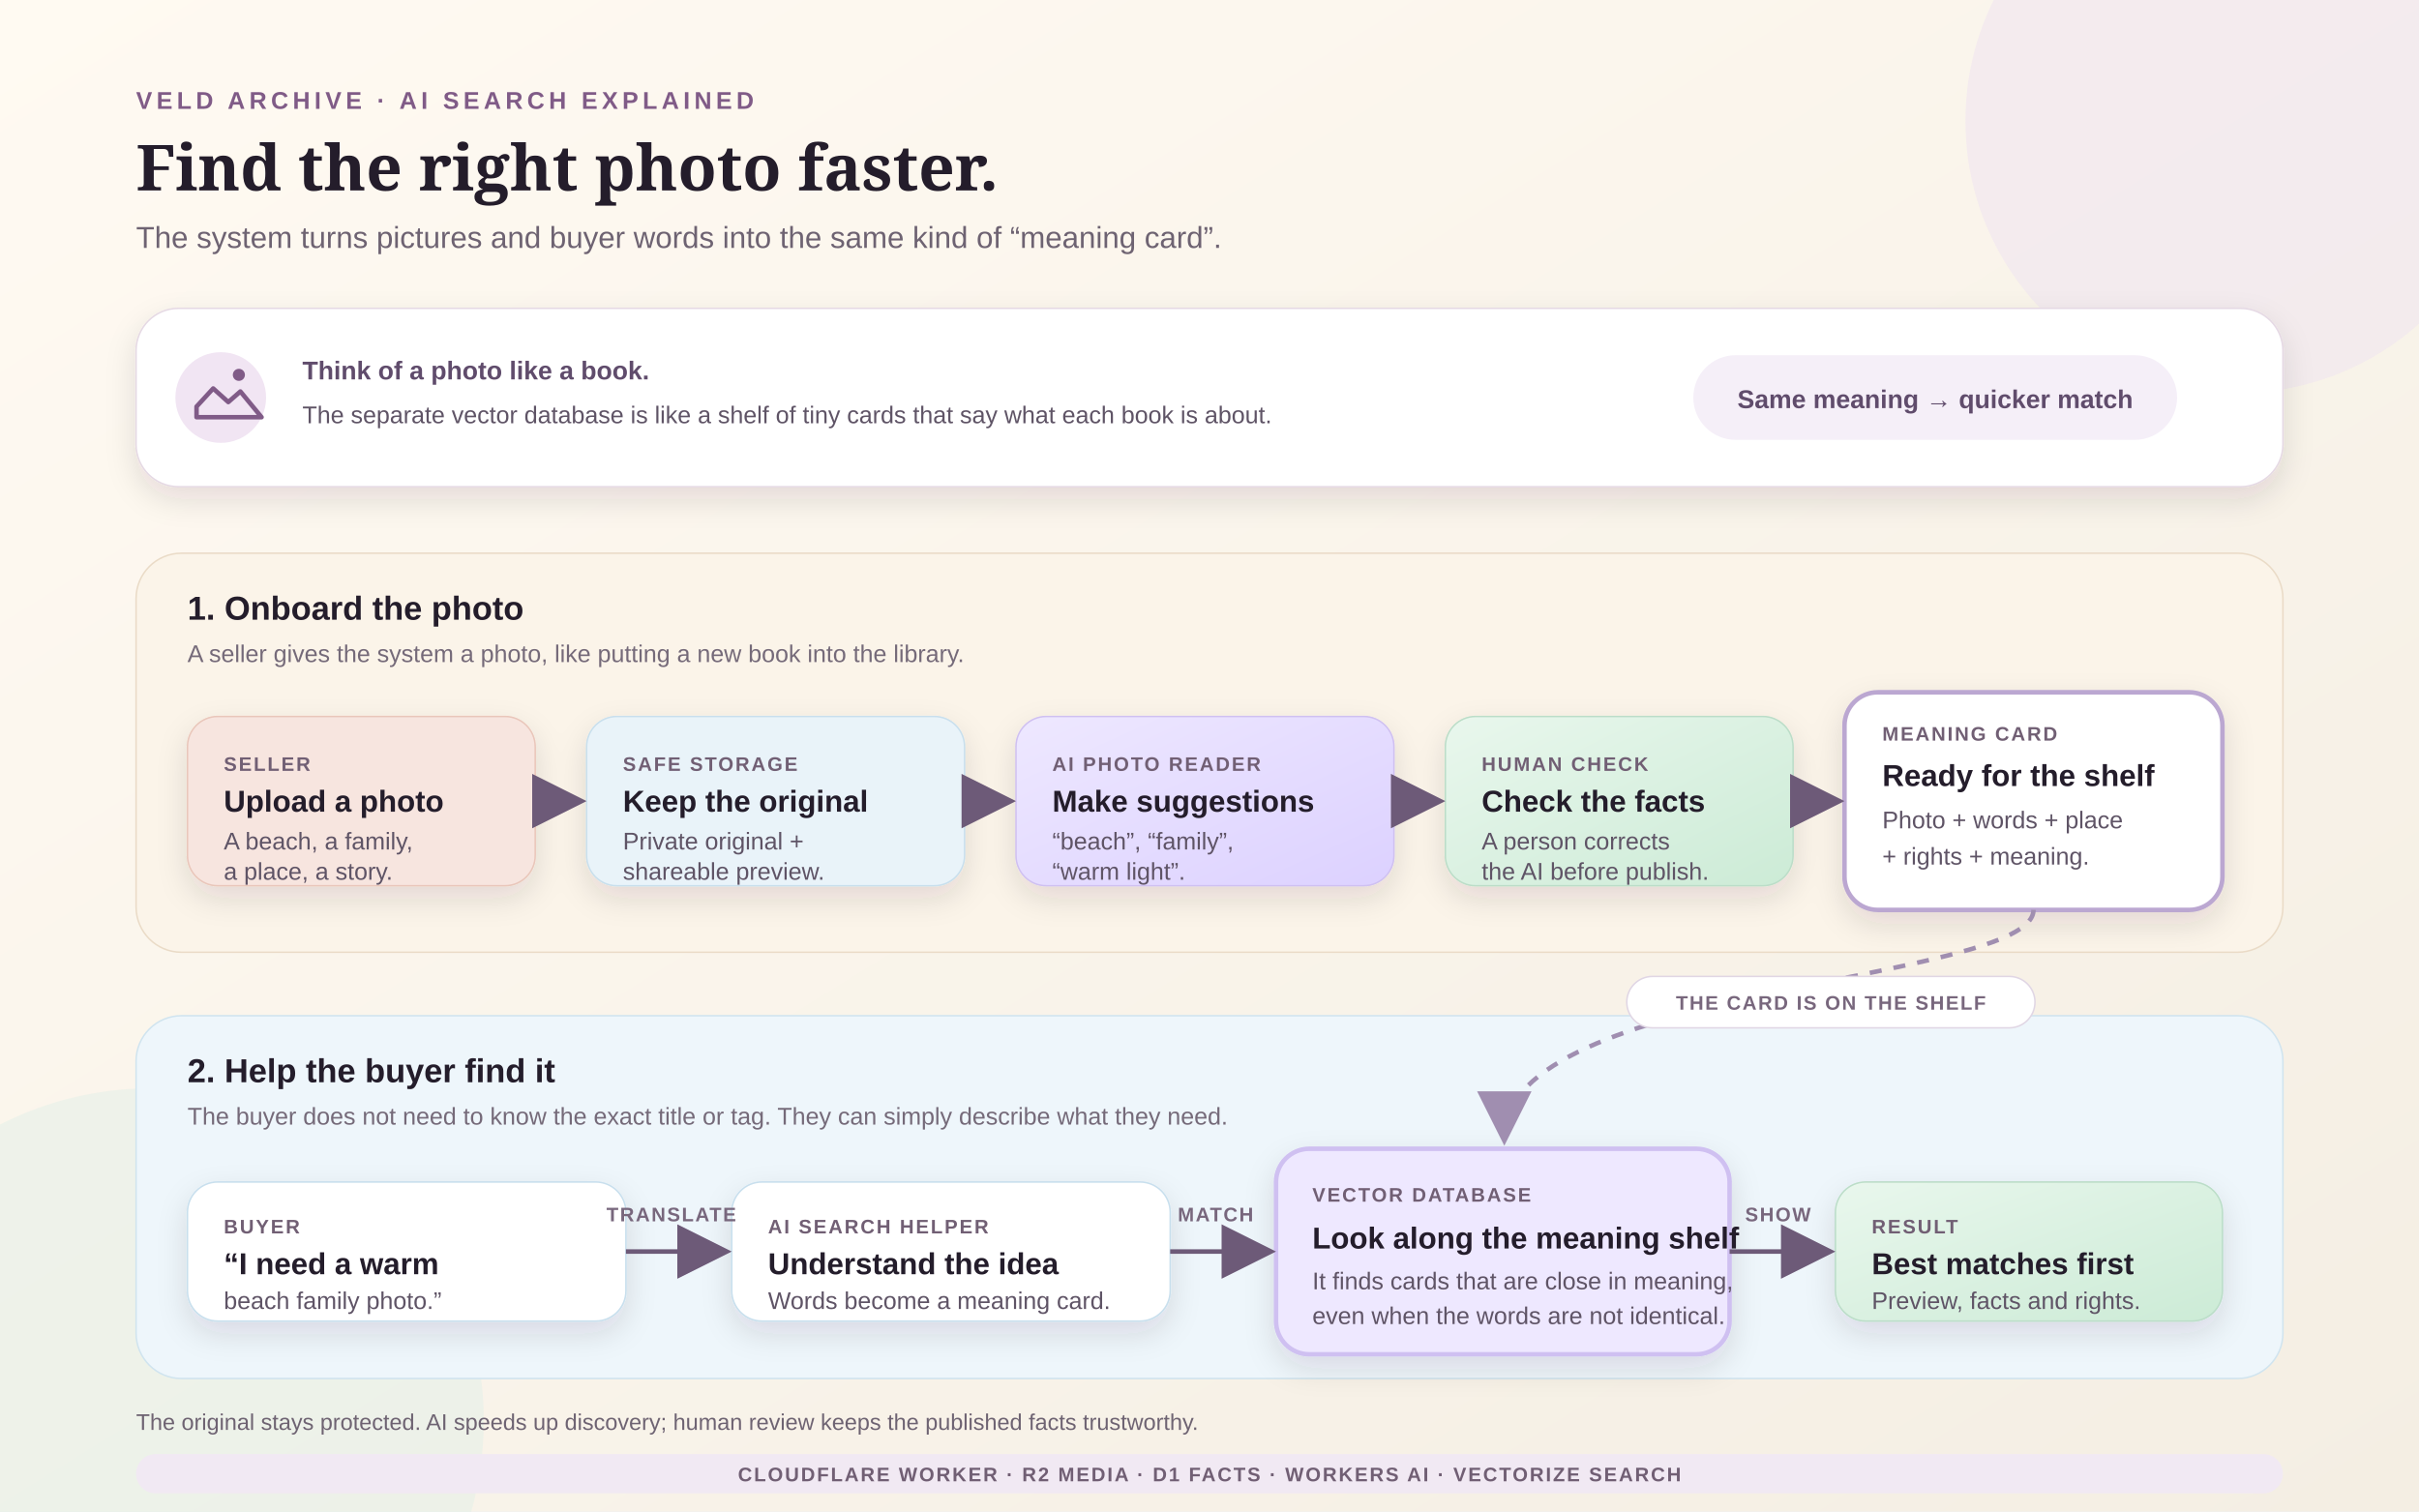
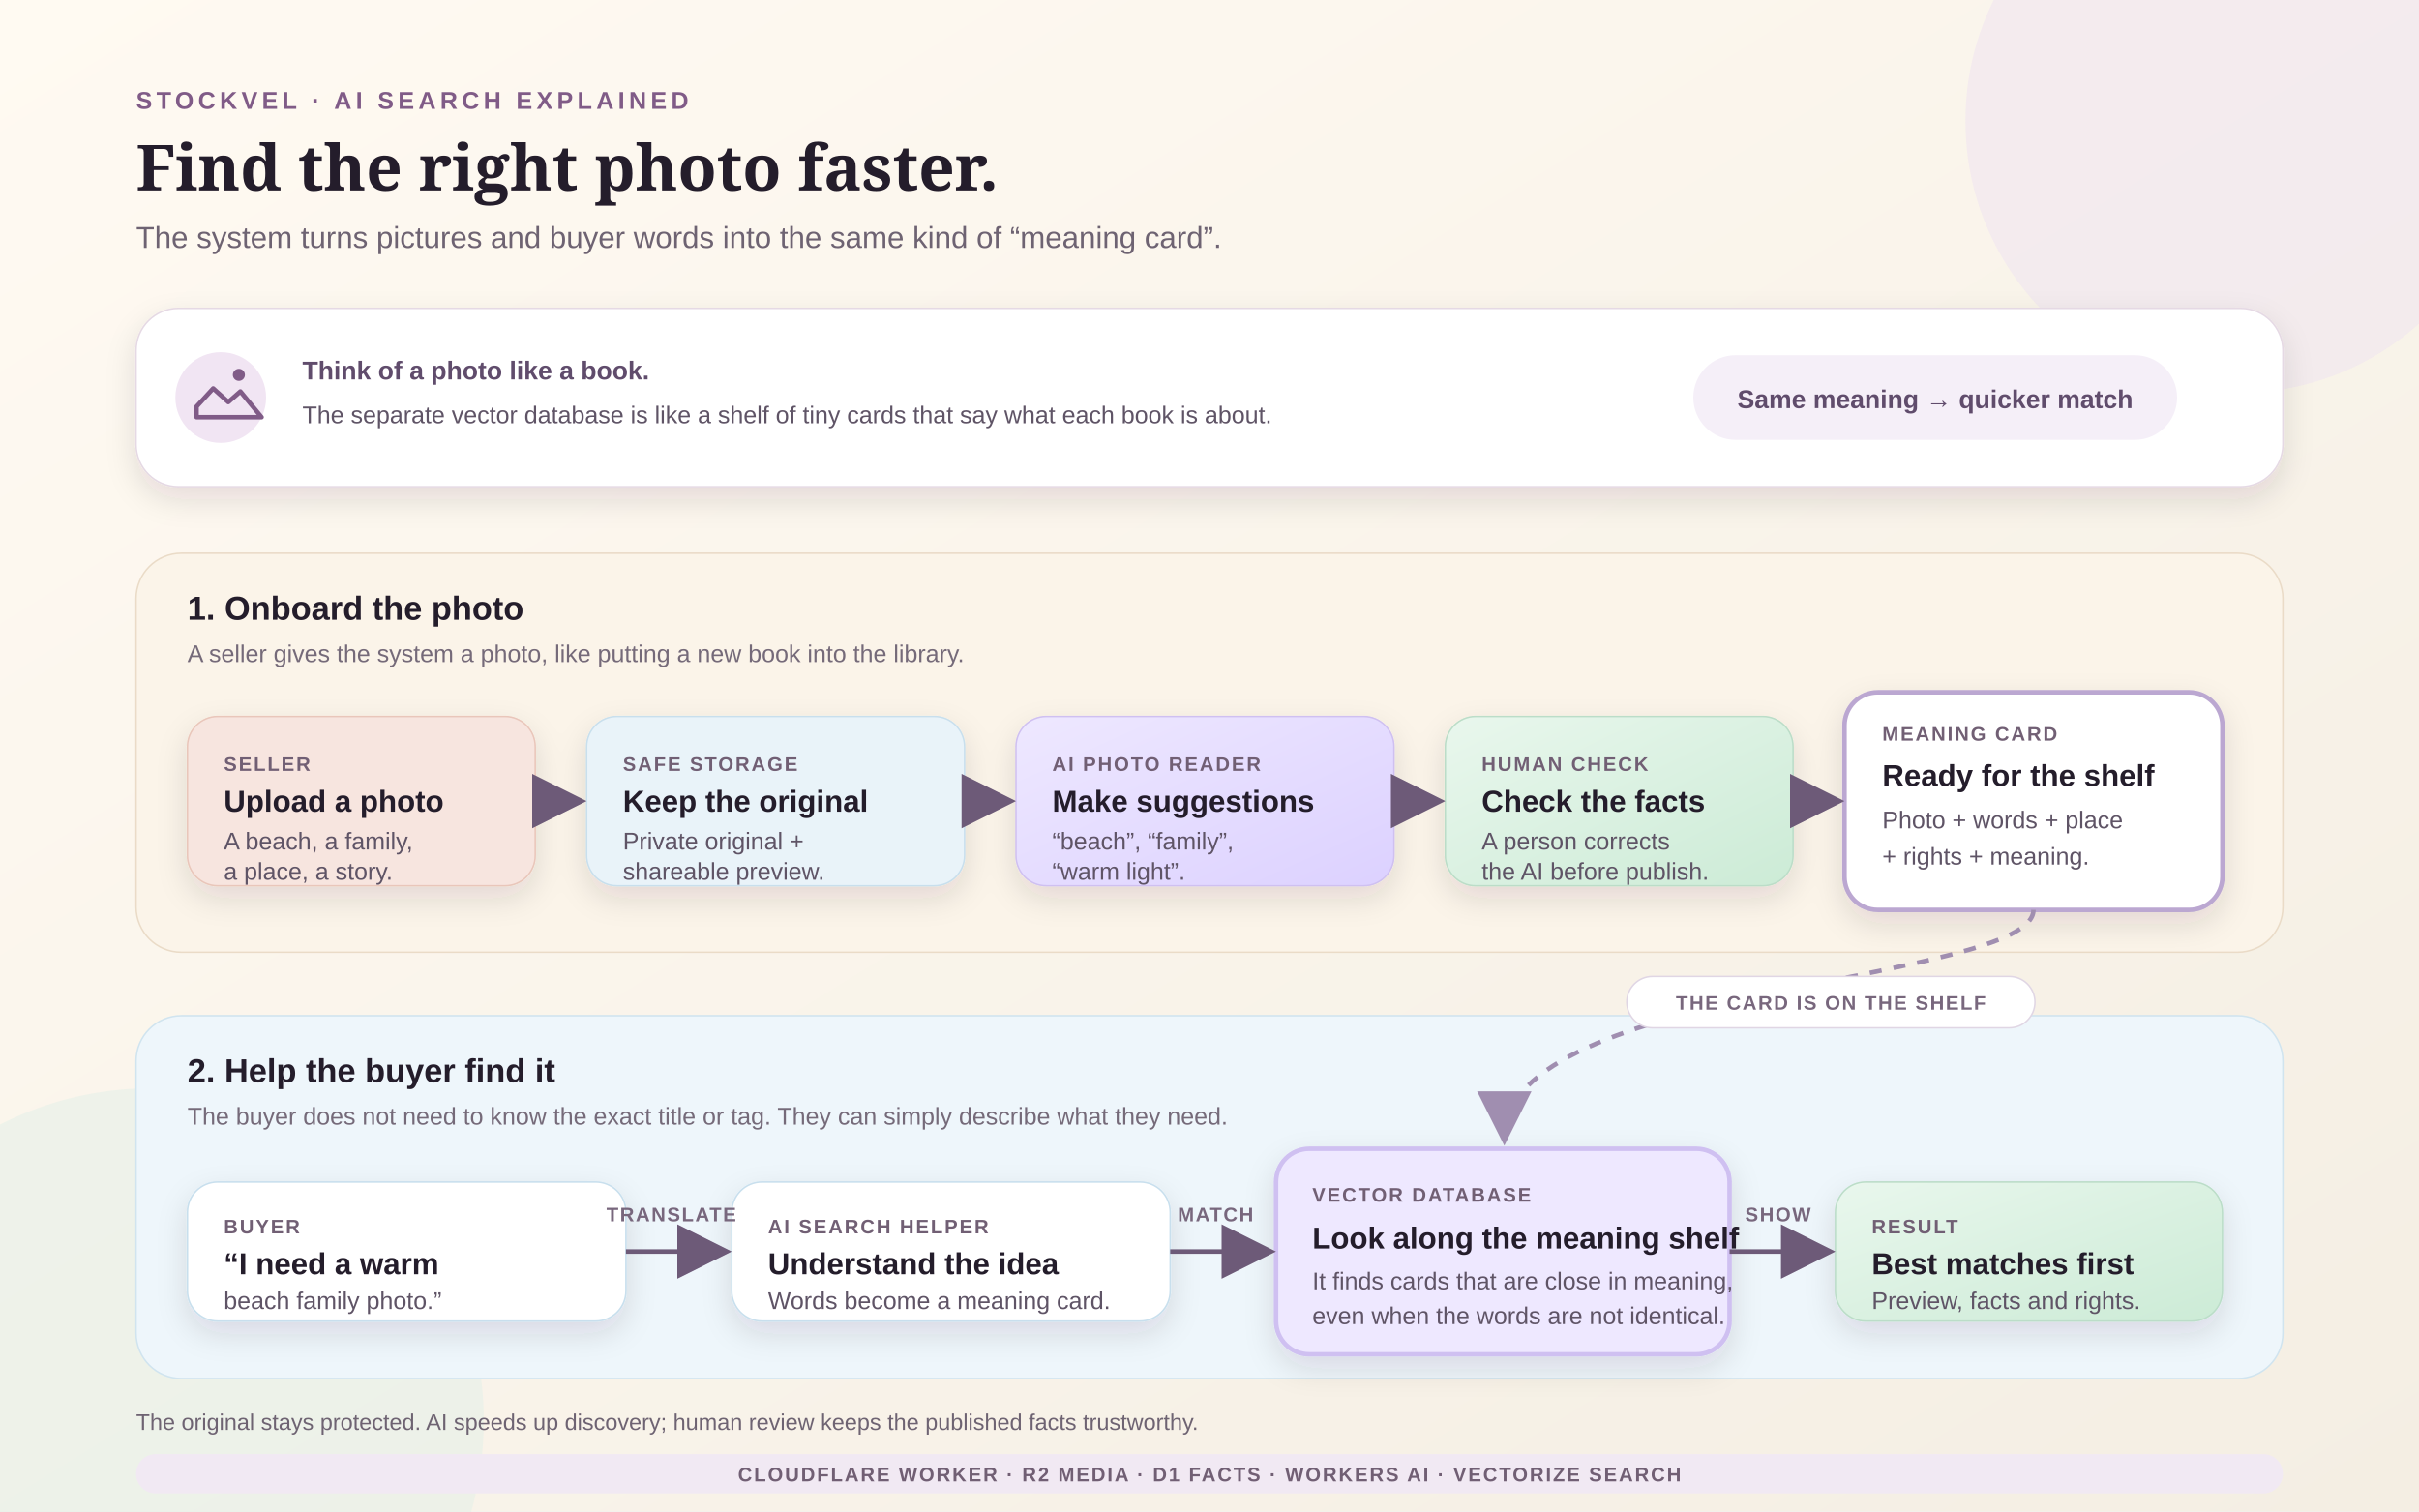
<svg xmlns="http://www.w3.org/2000/svg" width="1600" height="1000" viewBox="0 0 1600 1000" role="img" aria-labelledby="title desc">
  <defs>
    <linearGradient id="paper" x1="0" y1="0" x2="1" y2="1">
      <stop offset="0" stop-color="#fffaf2" />
      <stop offset="1" stop-color="#f4eee3" />
    </linearGradient>
    <linearGradient id="violetCard" x1="0" y1="0" x2="1" y2="1">
      <stop offset="0" stop-color="#eee8ff" />
      <stop offset="1" stop-color="#dcd1ff" />
    </linearGradient>
    <linearGradient id="blueCard" x1="0" y1="0" x2="1" y2="1">
      <stop offset="0" stop-color="#e6f3ff" />
      <stop offset="1" stop-color="#cde7fb" />
    </linearGradient>
    <linearGradient id="greenCard" x1="0" y1="0" x2="1" y2="1">
      <stop offset="0" stop-color="#e9f7ed" />
      <stop offset="1" stop-color="#ccebd6" />
    </linearGradient>
    <filter id="shadow" x="-20%" y="-20%" width="140%" height="150%">
      <feDropShadow dx="0" dy="8" stdDeviation="10" flood-color="#2d2438" flood-opacity="0.12" />
    </filter>
    <marker id="arrow" markerWidth="12" markerHeight="12" refX="10" refY="6" orient="auto">
      <path d="M0,0 L12,6 L0,12 Z" fill="#6d5a78" />
    </marker>
    <marker id="softArrow" markerWidth="12" markerHeight="12" refX="10" refY="6" orient="auto">
      <path d="M0,0 L12,6 L0,12 Z" fill="#a08eb0" />
    </marker>
    <style>
      .ink { fill: #241d2b; font-family: Arial, Helvetica, sans-serif; }
      .muted { fill: #6e6372; font-family: Arial, Helvetica, sans-serif; }
      .eyebrow { fill: #805b87; font: 700 16px Arial, Helvetica, sans-serif; letter-spacing: 2.8px; }
      .title { fill: #241d2b; font: 700 42px Georgia, serif; }
      .subtitle { fill: #6e6372; font: 400 20px Arial, Helvetica, sans-serif; }
      .laneTitle { fill: #241d2b; font: 700 22px Arial, Helvetica, sans-serif; }
      .laneNote { fill: #756a79; font: 400 16px Arial, Helvetica, sans-serif; }
      .nodeTitle { fill: #241d2b; font: 700 20px Arial, Helvetica, sans-serif; }
      .nodeText { fill: #5f5466; font: 400 16px Arial, Helvetica, sans-serif; }
      .small { fill: #715f74; font: 700 13px Arial, Helvetica, sans-serif; letter-spacing: 1.2px; }
      .analogy { fill: #604c6c; font: 700 17px Arial, Helvetica, sans-serif; }
      .arrowText { fill: #78677d; font: 700 13px Arial, Helvetica, sans-serif; letter-spacing: 1px; }
    </style>
  </defs>
  <rect width="1600" height="1000" fill="url(#paper)" />
  <circle cx="1480" cy="80" r="180" fill="#efe3f0" opacity="0.55" />
  <circle cx="100" cy="940" r="220" fill="#e2f0e7" opacity="0.5" />
-   <text x="90" y="72" class="eyebrow">VELD ARCHIVE · AI SEARCH EXPLAINED</text>
+   <text x="90" y="72" class="eyebrow">STOCKVEL · AI SEARCH EXPLAINED</text>
  <text x="90" y="126" class="title">Find the right photo faster.</text>
  <text x="90" y="164" class="subtitle">The system turns pictures and buyer words into the same kind of “meaning card”.</text>
  <rect x="90" y="204" width="1420" height="118" rx="28" fill="#fff" stroke="#e5d9e4" filter="url(#shadow)" />
  <circle cx="146" cy="263" r="30" fill="#f1e5f3" />
  <path d="M130 269 l11 -12 10 9 8 -7 14 17 h-43z" fill="none" stroke="#805b87" stroke-width="3" stroke-linejoin="round" />
  <circle cx="158" cy="248" r="4" fill="#805b87" />
  <text x="200" y="251" class="analogy">Think of a photo like a book.</text>
  <text x="200" y="280" class="nodeText">The separate vector database is like a shelf of tiny cards that say what each book is about.</text>
  <rect x="1120" y="235" width="320" height="56" rx="28" fill="#f5eff8" />
  <text x="1280" y="270" text-anchor="middle" class="analogy">Same meaning → quicker match</text>
  <rect x="90" y="366" width="1420" height="264" rx="30" fill="#fbf4e9" stroke="#eadbc7" />
  <text x="124" y="410" class="laneTitle">1. Onboard the photo</text>
  <text x="124" y="438" class="laneNote">A seller gives the system a photo, like putting a new book into the library.</text>
  <g filter="url(#shadow)">
    <rect x="124" y="474" width="230" height="112" rx="20" fill="#f7e5df" stroke="#e9c6ba" />
    <rect x="388" y="474" width="250" height="112" rx="20" fill="#e9f3f9" stroke="#c8dfed" />
    <rect x="672" y="474" width="250" height="112" rx="20" fill="url(#violetCard)" stroke="#cfc0f1" />
    <rect x="956" y="474" width="230" height="112" rx="20" fill="url(#greenCard)" stroke="#bbddc8" />
    <rect x="1220" y="458" width="250" height="144" rx="22" fill="#fff" stroke="#bba7d1" stroke-width="3" />
  </g>
  <text x="148" y="510" class="small">SELLER</text>
  <text x="148" y="537" class="nodeTitle">Upload a photo</text>
  <text x="148" y="562" class="nodeText">A beach, a family,</text>
  <text x="148" y="582" class="nodeText">a place, a story.</text>
  <text x="412" y="510" class="small">SAFE STORAGE</text>
  <text x="412" y="537" class="nodeTitle">Keep the original</text>
  <text x="412" y="562" class="nodeText">Private original +</text>
  <text x="412" y="582" class="nodeText">shareable preview.</text>
  <text x="696" y="510" class="small">AI PHOTO READER</text>
  <text x="696" y="537" class="nodeTitle">Make suggestions</text>
  <text x="696" y="562" class="nodeText">“beach”, “family”,</text>
  <text x="696" y="582" class="nodeText">“warm light”.</text>
  <text x="980" y="510" class="small">HUMAN CHECK</text>
  <text x="980" y="537" class="nodeTitle">Check the facts</text>
  <text x="980" y="562" class="nodeText">A person corrects</text>
  <text x="980" y="582" class="nodeText">the AI before publish.</text>
  <text x="1245" y="490" class="small">MEANING CARD</text>
  <text x="1245" y="520" class="nodeTitle">Ready for the shelf</text>
  <text x="1245" y="548" class="nodeText">Photo + words + place</text>
  <text x="1245" y="572" class="nodeText">+ rights + meaning.</text>
  <path d="M354 530 H382" fill="none" stroke="#6d5a78" stroke-width="3" marker-end="url(#arrow)" />
  <path d="M638 530 H666" fill="none" stroke="#6d5a78" stroke-width="3" marker-end="url(#arrow)" />
  <path d="M922 530 H950" fill="none" stroke="#6d5a78" stroke-width="3" marker-end="url(#arrow)" />
  <path d="M1186 530 H1214" fill="none" stroke="#6d5a78" stroke-width="3" marker-end="url(#arrow)" />
  <rect x="90" y="672" width="1420" height="240" rx="30" fill="#eef6fb" stroke="#d0e4ef" />
  <text x="124" y="716" class="laneTitle">2. Help the buyer find it</text>
  <text x="124" y="744" class="laneNote">The buyer does not need to know the exact title or tag. They can simply describe what they need.</text>
  <g filter="url(#shadow)">
    <rect x="124" y="782" width="290" height="92" rx="20" fill="#fff" stroke="#c8dfed" />
    <rect x="484" y="782" width="290" height="92" rx="20" fill="#fff" stroke="#c8dfed" />
    <rect x="844" y="760" width="300" height="136" rx="22" fill="#eee8ff" stroke="#cfc0f1" stroke-width="3" />
    <rect x="1214" y="782" width="256" height="92" rx="20" fill="url(#greenCard)" stroke="#bbddc8" />
  </g>
  <text x="148" y="816" class="small">BUYER</text>
  <text x="148" y="843" class="nodeTitle">“I need a warm</text>
  <text x="148" y="866" class="nodeText">beach family photo.”</text>
  <text x="508" y="816" class="small">AI SEARCH HELPER</text>
  <text x="508" y="843" class="nodeTitle">Understand the idea</text>
  <text x="508" y="866" class="nodeText">Words become a meaning card.</text>
  <text x="868" y="795" class="small">VECTOR DATABASE</text>
  <text x="868" y="826" class="nodeTitle">Look along the meaning shelf</text>
  <text x="868" y="853" class="nodeText">It finds cards that are close in meaning,</text>
  <text x="868" y="876" class="nodeText">even when the words are not identical.</text>
  <text x="1238" y="816" class="small">RESULT</text>
  <text x="1238" y="843" class="nodeTitle">Best matches first</text>
  <text x="1238" y="866" class="nodeText">Preview, facts and rights.</text>
  <path d="M414 828 H478" fill="none" stroke="#6d5a78" stroke-width="3" marker-end="url(#arrow)" />
  <path d="M774 828 H838" fill="none" stroke="#6d5a78" stroke-width="3" marker-end="url(#arrow)" />
  <path d="M1144 828 H1208" fill="none" stroke="#6d5a78" stroke-width="3" marker-end="url(#arrow)" />
  <text x="444" y="808" text-anchor="middle" class="arrowText">TRANSLATE</text>
  <text x="804" y="808" text-anchor="middle" class="arrowText">MATCH</text>
  <text x="1176" y="808" text-anchor="middle" class="arrowText">SHOW</text>
  <path d="M1345 602 C1345 650 995 652 995 752" fill="none" stroke="#a08eb0" stroke-width="3" stroke-dasharray="8 8" marker-end="url(#softArrow)" />
  <rect x="1076" y="646" width="270" height="34" rx="17" fill="#fff" stroke="#e0d6e4" />
  <text x="1211" y="668" text-anchor="middle" class="arrowText">THE CARD IS ON THE SHELF</text>
  <text x="90" y="946" class="muted" style="font-size:15px">The original stays protected. AI speeds up discovery; human review keeps the published facts trustworthy.</text>
  <rect x="90" y="962" width="1420" height="26" rx="13" fill="#f1e9f3" />
  <text x="800" y="980" text-anchor="middle" class="small">CLOUDFLARE WORKER  ·  R2 MEDIA  ·  D1 FACTS  ·  WORKERS AI  ·  VECTORIZE SEARCH</text>
</svg>
